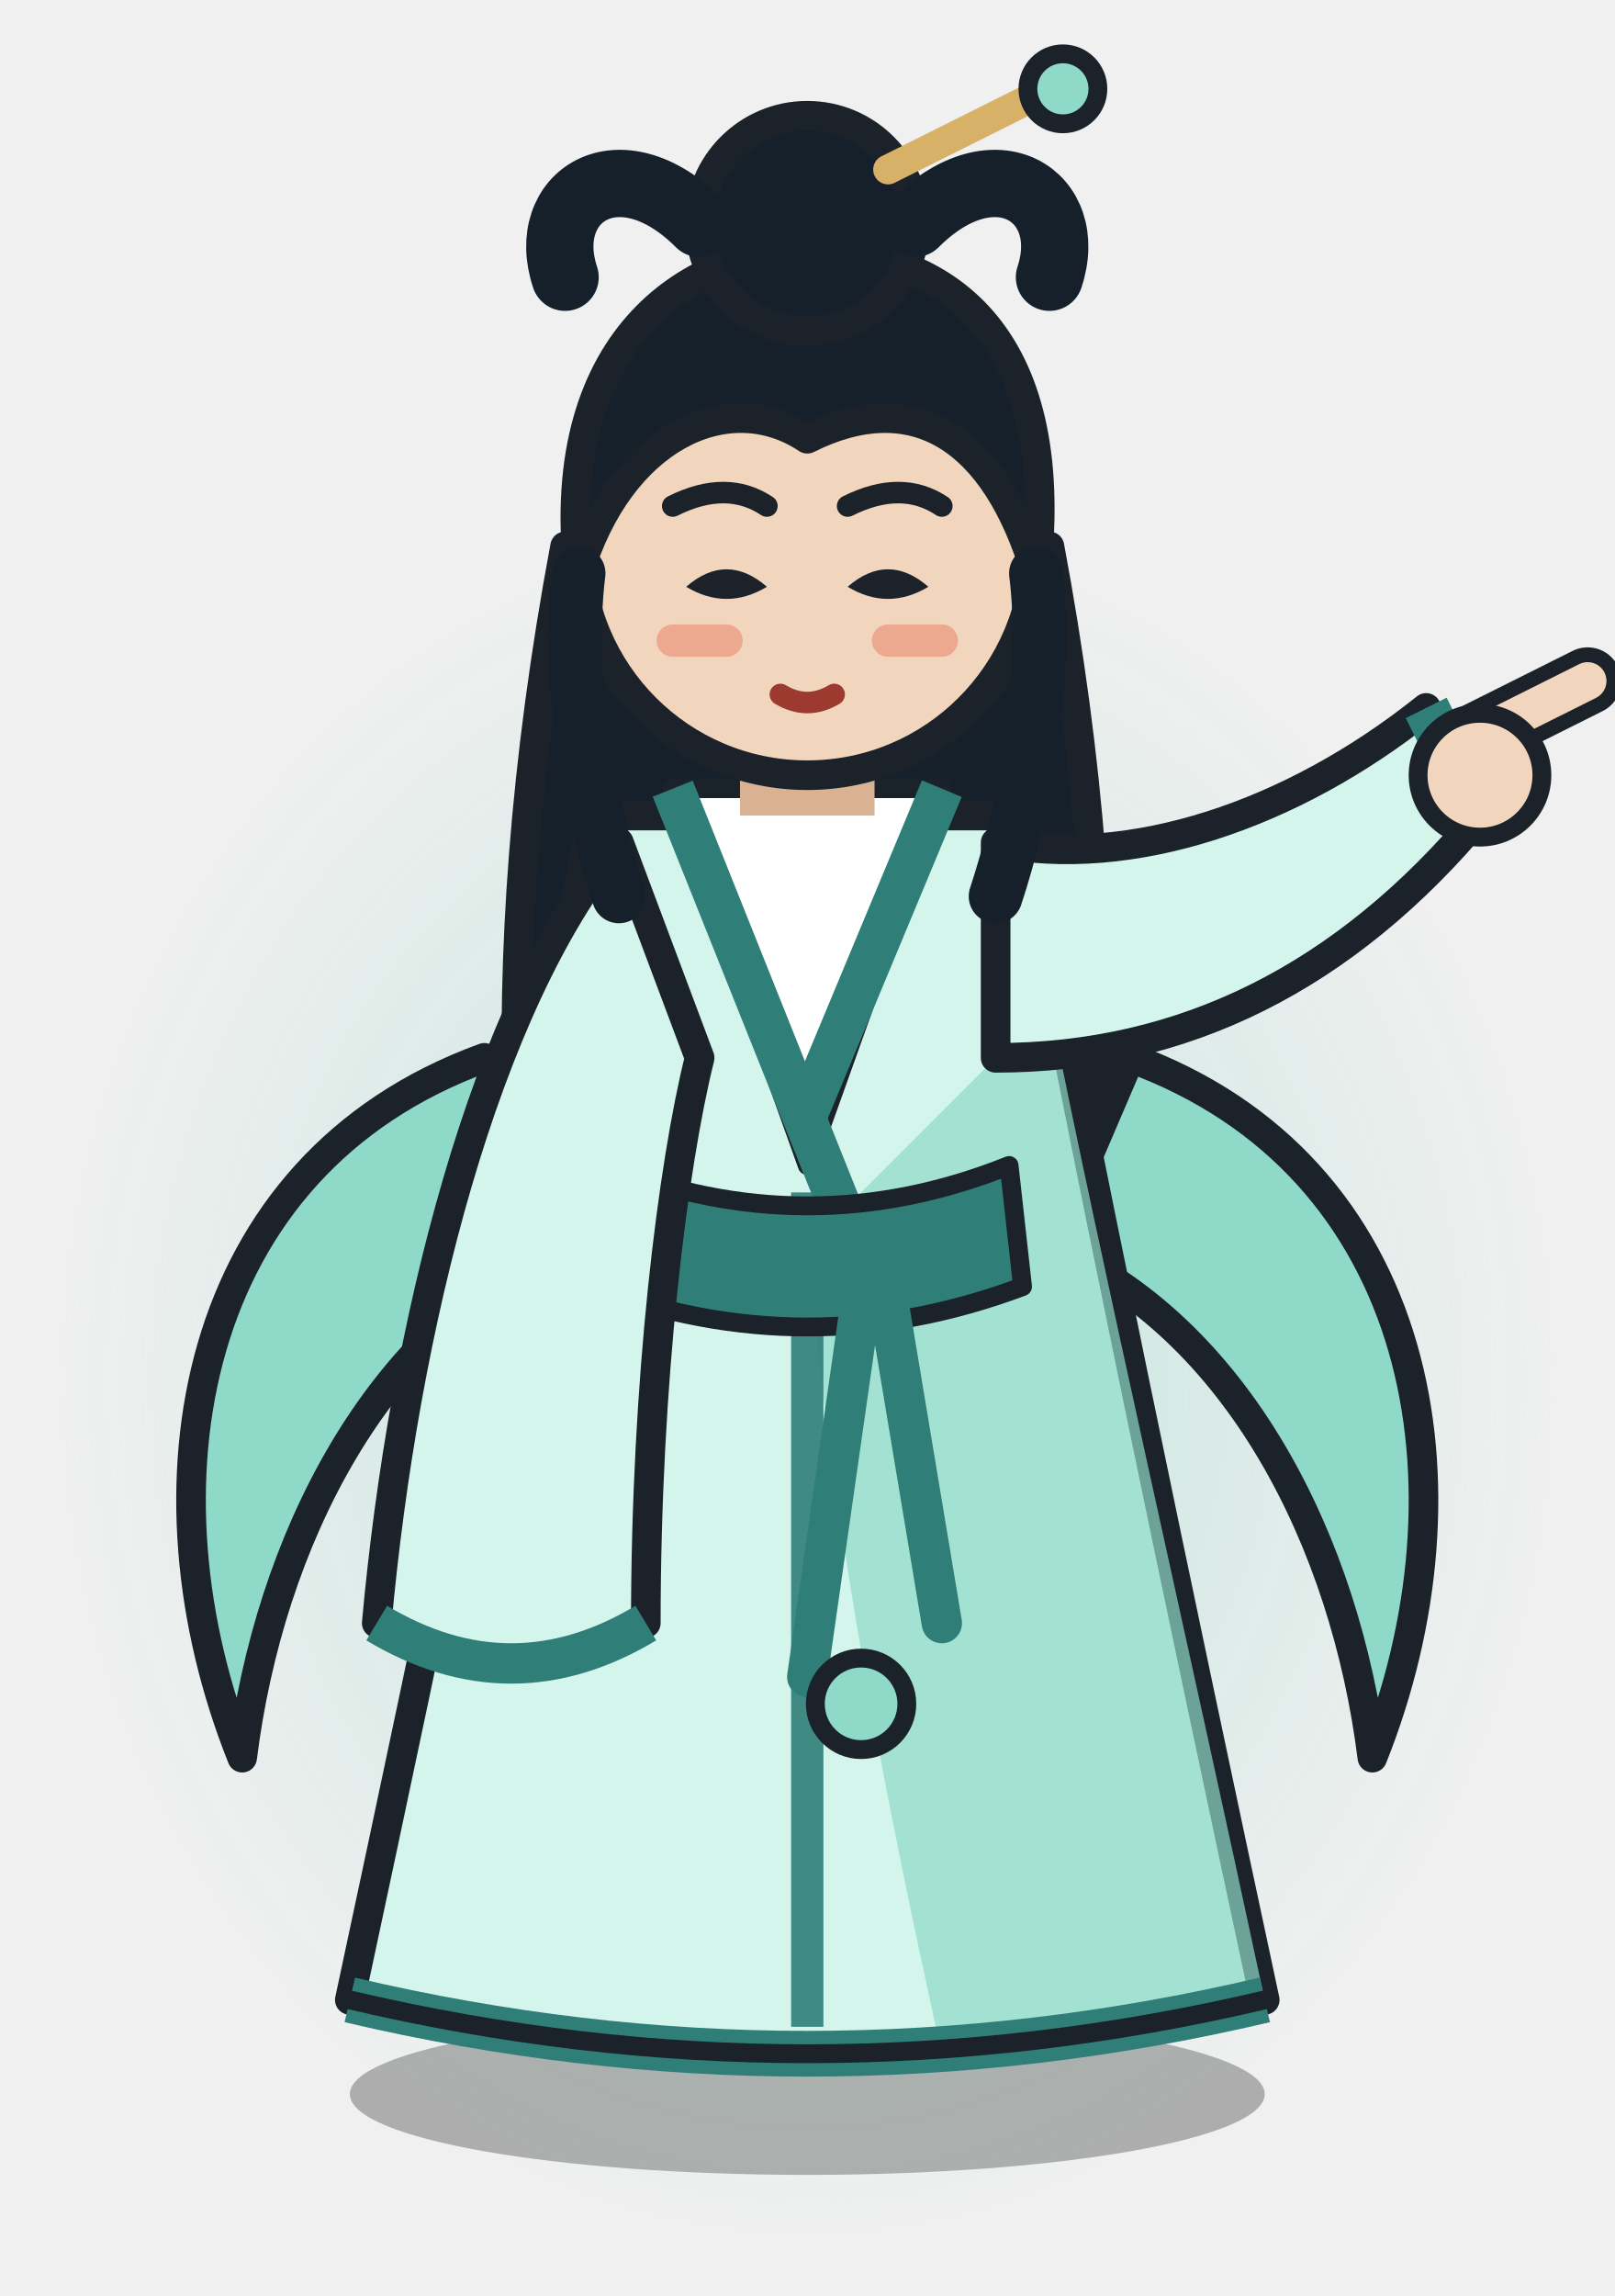
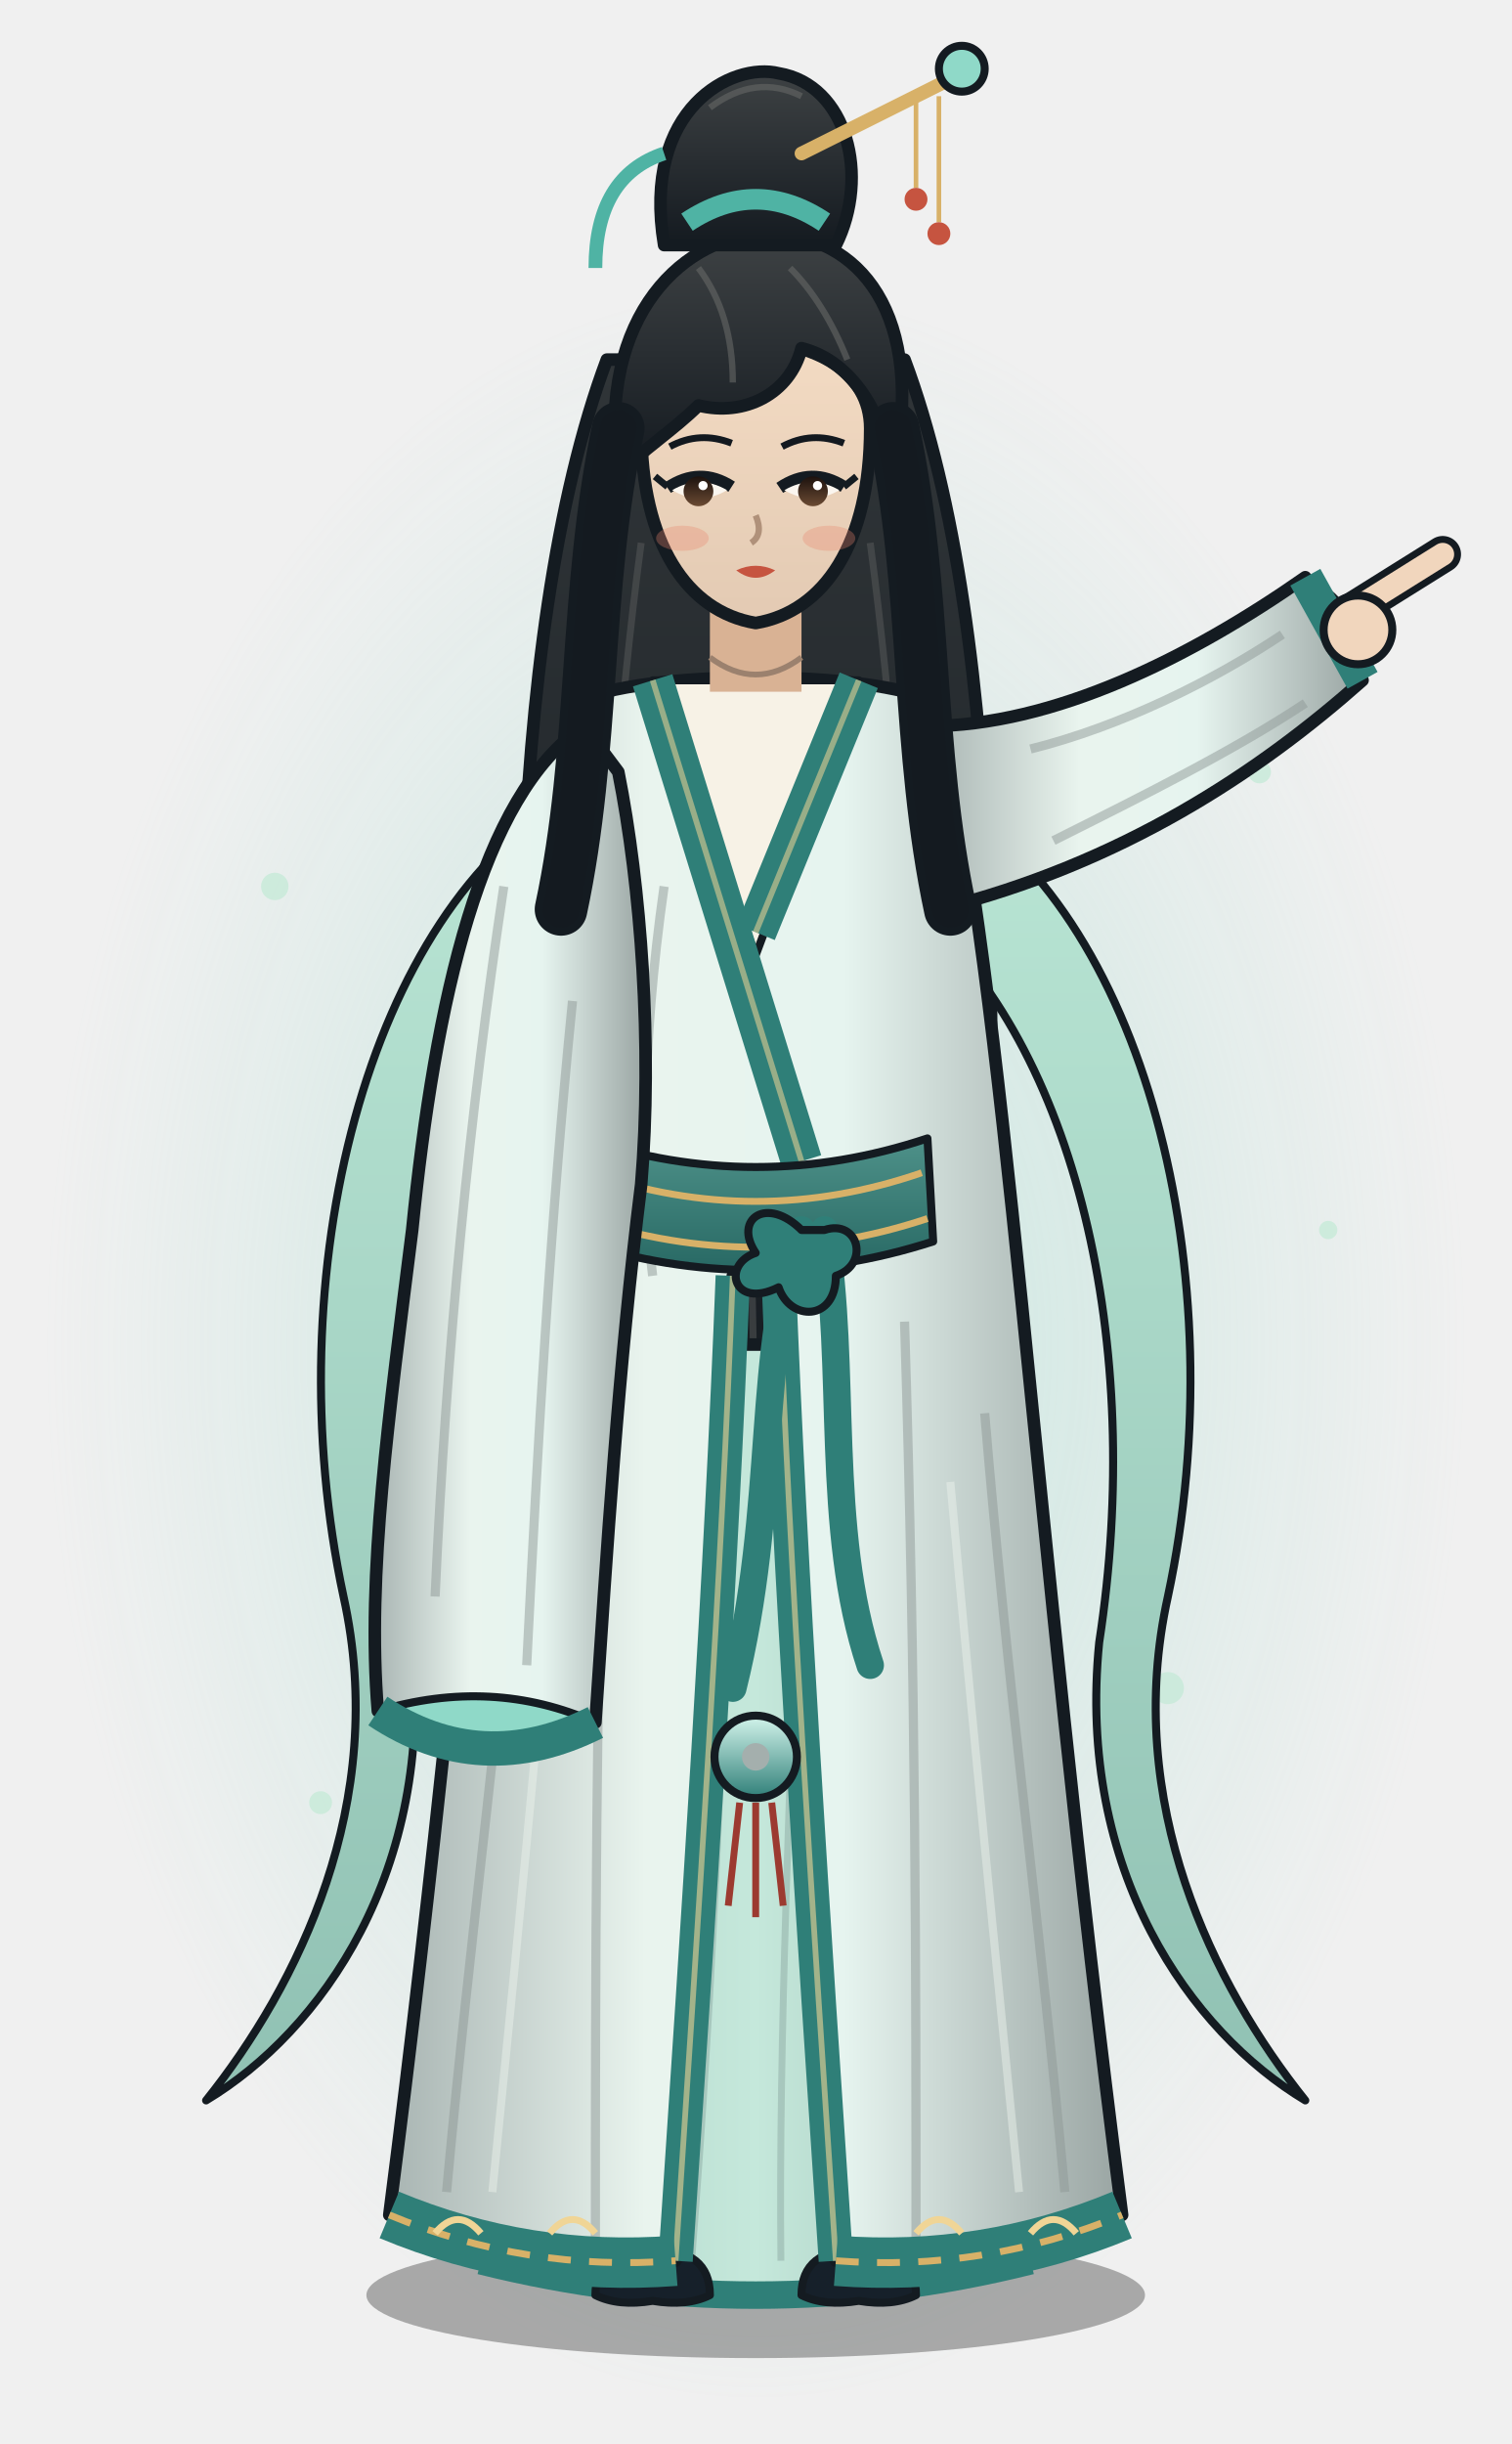
- <svg xmlns="http://www.w3.org/2000/svg" viewBox="0 -2.6 120 170.6">
+ <svg xmlns="http://www.w3.org/2000/svg" viewBox="-6 -7.4 132 213.4">
  <defs>
-     <radialGradient id="aura">
-       <stop offset="0" stop-color="#8fd9c8" stop-opacity="0.5" />
+     <linearGradient id="intsvg5g0" x1="0" y1="0" x2="1" y2="0">
+       <stop offset="0" stop-color="#a8b4b2" />
+       <stop offset="0.35" stop-color="#e9f4ee" />
+       <stop offset="0.62" stop-color="#e6f4ef" />
+       <stop offset="1" stop-color="#99a4a2" />
+     </linearGradient>
+     <radialGradient id="intsvg5r1">
+       <stop offset="0" stop-color="#8fd9c8" stop-opacity="0.42" />
      <stop offset="1" stop-color="#8fd9c8" stop-opacity="0" />
    </radialGradient>
+     <linearGradient id="intsvg5g2" x1="0" y1="0" x2="0" y2="1">
+       <stop offset="0" stop-color="#303538" />
+       <stop offset="1" stop-color="#12181e" />
+     </linearGradient>
+     <linearGradient id="intsvg5g3" x1="0" y1="0" x2="0" y2="1">
+       <stop offset="0" stop-color="#b9e5d4" />
+       <stop offset="1" stop-color="#90c1b3" />
+     </linearGradient>
+     <linearGradient id="intsvg5g4" x1="0" y1="0" x2="1" y2="0">
+       <stop offset="0" stop-color="#add1c6" />
+       <stop offset="0.5" stop-color="#c5e8db" />
+       <stop offset="1" stop-color="#9ebfb6" />
+     </linearGradient>
+     <linearGradient id="intsvg5g5" x1="0" y1="0" x2="0" y2="1">
+       <stop offset="0" stop-color="#4e9189" />
+       <stop offset="1" stop-color="#286964" />
+     </linearGradient>
+     <linearGradient id="intsvg5g6" x1="0" y1="0" x2="0" y2="1">
+       <stop offset="0" stop-color="#d4f5ec" />
+       <stop offset="1" stop-color="#2f7f78" />
+     </linearGradient>
+     <linearGradient id="intsvg5g7" x1="0" y1="0" x2="0" y2="1">
+       <stop offset="0" stop-color="#f3dbc3" />
+       <stop offset="1" stop-color="#e3cab3" />
+     </linearGradient>
+     <linearGradient id="intsvg5g8" x1="0" y1="0" x2="0" y2="1">
+       <stop offset="0" stop-color="#1c120e" />
+       <stop offset="1" stop-color="#6b4a33" />
+     </linearGradient>
+     <linearGradient id="intsvg5g9" x1="0" y1="0" x2="0" y2="1">
+       <stop offset="0" stop-color="#3e4244" />
+       <stop offset="1" stop-color="#141a20" />
+     </linearGradient>
  </defs>
-   <ellipse cx="60" cy="153" rx="34" ry="6" fill="#000" fill-opacity=".28" />
-   <ellipse cx="60" cy="100" rx="56" ry="64" fill="url(#aura)" />
-   <path d="M42 38C36 70 38 96 44 112L76 112C82 96 84 70 78 38Z" fill="#16202a" stroke="#1b2229" stroke-width="2.2" stroke-linejoin="round" stroke-linecap="round" />
-   <path d="M36 76C14 84 10 108 18 128C20 112 28 96 42 90Z" fill="#8fd9c8" stroke="#1b2229" stroke-width="2.2" stroke-linejoin="round" stroke-linecap="round" />
-   <path d="M84 76C106 84 110 108 102 128C100 112 92 96 78 90Z" fill="#8fd9c8" stroke="#1b2229" stroke-width="2.2" stroke-linejoin="round" stroke-linecap="round" />
-   <path d="M44 58C40 80 32 118 26 146Q60 154 94 146C88 118 80 80 76 58Z" fill="#d4f5ec" stroke="#1b2229" stroke-width="2.2" stroke-linejoin="round" stroke-linecap="round" />
-   <path d="M60 90C62 112 66 132 70 150Q84 148 94 146C88 118 82 92 78 72Z" fill="#8fd9c8" fill-opacity=".7" />
-   <path d="M26 146Q60 154 94 146" fill="none" stroke="#2f7f78" stroke-width="3.4" />
-   <path d="M26 146Q60 154 94 146" fill="none" stroke="#1b2229" stroke-width="1.4" stroke-linejoin="round" stroke-linecap="round" />
-   <path d="M50 56L60 84L70 56Z" fill="#fff" stroke="#1b2229" stroke-width="1.4" stroke-linejoin="round" stroke-linecap="round" />
-   <path d="M50 56L66 96" fill="none" stroke="#2f7f78" stroke-width="3.2" />
-   <path d="M70 56L60 80" fill="none" stroke="#2f7f78" stroke-width="3.2" />
-   <path d="M60 86L60 148" fill="none" stroke="#2f7f78" stroke-width="2.4" stroke-opacity=".9" />
-   <path d="M45 84Q60 90 75 84L76 93Q60 99 44 93Z" fill="#2f7f78" stroke="#1b2229" stroke-width="1.4" stroke-linejoin="round" stroke-linecap="round" />
-   <path d="M64 94L60 122M66 94L70 118" fill="none" stroke="#2f7f78" stroke-width="3" stroke-linecap="round" />
-   <circle cx="64" cy="124" r="3.4" fill="#8fd9c8" stroke="#1b2229" stroke-width="1.4" stroke-linejoin="round" stroke-linecap="round" />
-   <path d="M46 60C36 72 30 96 28 118Q38 124 48 118C48 100 50 84 52 76Z" fill="#d4f5ec" stroke="#1b2229" stroke-width="2.2" stroke-linejoin="round" stroke-linecap="round" />
-   <path d="M28 118Q38 124 48 118" fill="none" stroke="#2f7f78" stroke-width="3" />
-   <path d="M74 60C84 62 96 58 106 50L110 58C100 70 88 76 74 76Z" fill="#d4f5ec" stroke="#1b2229" stroke-width="2.2" stroke-linejoin="round" stroke-linecap="round" />
-   <path d="M106 50L110 58" stroke="#2f7f78" stroke-width="3.4" />
-   <path d="M110 52l8 -4" stroke="#1b2229" stroke-width="5" stroke-linecap="round" />
-   <path d="M110 52l8 -4" stroke="#f1d6bd" stroke-width="2.8" stroke-linecap="round" />
-   <circle cx="110" cy="55" r="4.6" fill="#f1d6bd" stroke="#1b2229" stroke-width="1.4" stroke-linejoin="round" stroke-linecap="round" />
-   <path d="M55 50h10v8h-10z" fill="#d9b294" />
-   <circle cx="60" cy="38" r="17" fill="#f1d6bd" stroke="#1b2229" stroke-width="2.2" stroke-linejoin="round" stroke-linecap="round" />
-   <path d="M43 40C41 22 52 16 60 16C70 16 79 22 77 40C74 30 68 26 60 30C54 26 46 30 43 40Z" fill="#16202a" stroke="#1b2229" stroke-width="2.2" stroke-linejoin="round" stroke-linecap="round" />
-   <circle cx="60" cy="14" r="8" fill="#16202a" stroke="#1b2229" stroke-width="2.2" stroke-linejoin="round" stroke-linecap="round" />
-   <path d="M52 14C46 8 40 12 42 18M68 14C74 8 80 12 78 18" fill="none" stroke="#16202a" stroke-width="5" stroke-linecap="round" />
-   <path d="M66 10l12 -6" stroke="#d8b168" stroke-width="2.2" stroke-linecap="round" />
-   <circle cx="79" cy="4" r="2.6" fill="#8fd9c8" stroke="#1b2229" stroke-width="1.4" stroke-linejoin="round" stroke-linecap="round" />
-   <path d="M43 40C42 48 44 58 46 64M77 40C78 48 76 58 74 64" fill="none" stroke="#16202a" stroke-width="4" stroke-linecap="round" />
-   <path d="M50 35q4 -2 7 0M63 35q4 -2 7 0" fill="none" stroke="#1b2229" stroke-width="1.6" stroke-linecap="round" />
-   <path d="M51 41q3 -2.6 6 0q-3 1.8 -6 0zM63 41q3 -2.6 6 0q-3 1.8 -6 0z" fill="#1b2229" />
-   <path d="M50 45h4M66 45h4" stroke="#e7836a" stroke-opacity=".55" stroke-width="2.4" stroke-linecap="round" />
-   <path d="M58 49q2 1.2 4 0" fill="none" stroke="#9c3a30" stroke-width="1.6" stroke-linecap="round" />
+   <ellipse cx="60" cy="110" rx="62" ry="92" fill="url(#intsvg5r1)" />
+   <circle cx="18" cy="70" r="1.2" fill="#c7e9d8" fill-opacity=".8" />
+   <circle cx="104" cy="60" r="1" fill="#c7e9d8" fill-opacity=".8" />
+   <circle cx="96" cy="140" r="1.4" fill="#c7e9d8" fill-opacity=".8" />
+   <circle cx="22" cy="150" r="1" fill="#c7e9d8" fill-opacity=".8" />
+   <circle cx="110" cy="100" r="0.8" fill="#c7e9d8" fill-opacity=".8" />
+   <ellipse cx="60" cy="193" rx="34" ry="5.5" fill="#000" fill-opacity=".3" />
+   <path d="M47 24C38 48 38 92 42 126C50 132 70 132 78 126C82 92 82 48 73 24Z" fill="url(#intsvg5g2)" stroke="#141b21" stroke-width="1.1" stroke-linejoin="round" stroke-linecap="round" />
+   <path d="M50 40C46 70 46 100 48 124" fill="none" stroke="#5b5d5c" stroke-opacity=".5" stroke-width=".6" />
+   <path d="M70 40C74 70 74 100 72 124" fill="none" stroke="#5b5d5c" stroke-opacity=".5" stroke-width=".6" />
+   <path d="M60 30C58 70 60 100 60 128" fill="none" stroke="#5b5d5c" stroke-opacity=".5" stroke-width=".6" />
+   <path d="M44 62C26 72 18 104 24 132C28 150 20 166 12 176C22 170 32 156 30 136C26 110 32 84 46 72Z" fill="url(#intsvg5g3)" stroke="#141b21" stroke-width="0.7" stroke-linejoin="round" stroke-linecap="round" />
+   <path d="M76 62C94 72 102 104 96 132C92 150 100 166 108 176C98 170 88 156 90 136C94 110 88 84 74 72Z" fill="url(#intsvg5g3)" stroke="#141b21" stroke-width="0.7" stroke-linejoin="round" stroke-linecap="round" />
+   <path d="M47 110C45 140 41 168 36 190Q60 196 84 190C79 168 75 140 73 110Z" fill="url(#intsvg5g4)" stroke="#141b21" stroke-width="1.1" stroke-linejoin="round" stroke-linecap="round" />
+   <path d="M52 118C51 150 50 170 46.6 190" fill="none" stroke="#89a69f" stroke-opacity=".45" stroke-width=".6" />
+   <path d="M58 118C57 150 56 170 54.4 190" fill="none" stroke="#89a69f" stroke-opacity=".45" stroke-width=".6" />
+   <path d="M64 118C63 150 62 170 62.2 190" fill="none" stroke="#89a69f" stroke-opacity=".45" stroke-width=".6" />
+   <path d="M70 118C69 150 68 170 70 190" fill="none" stroke="#89a69f" stroke-opacity=".45" stroke-width=".6" />
+   <path d="M36 190Q60 196 84 190" fill="none" stroke="#2f7f78" stroke-width="2.4" />
+   <path d="M46 193q0 -4 5 -4q5 0 5 4q-2 1 -5 .5q-3 .5 -5 -.5z" fill="#16202a" stroke="#141b21" stroke-width="0.7" stroke-linejoin="round" stroke-linecap="round" />
+   <path d="M64 193q0 -4 5 -4q5 0 5 4q-2 1 -5 .5q-3 .5 -5 -.5z" fill="#16202a" stroke="#141b21" stroke-width="0.7" stroke-linejoin="round" stroke-linecap="round" />
+   <path d="M44 54C38 80 36 124 28 186Q40 191 53 190C55 160 57 130 58 104L62 104C63 130 65 160 67 190Q80 191 92 186C84 124 82 80 76 54C70 51 50 51 44 54Z" fill="url(#intsvg5g0)" stroke="#141b21" stroke-width="1.1" stroke-linejoin="round" stroke-linecap="round" />
+   <path d="M40 116C38 140 35 162 33 184" fill="none" stroke="#8e9897" stroke-opacity=".5" stroke-width=".8" />
+   <path d="M47 108C46 140 46 166 46 188" fill="none" stroke="#8e9897" stroke-opacity=".5" stroke-width=".8" />
+   <path d="M73 108C74 140 74 166 74 188" fill="none" stroke="#8e9897" stroke-opacity=".5" stroke-width=".8" />
+   <path d="M80 116C82 140 85 162 87 184" fill="none" stroke="#8e9897" stroke-opacity=".5" stroke-width=".8" />
+   <path d="M52 70C50 84 50 96 51 104" fill="none" stroke="#8e9897" stroke-opacity=".5" stroke-width=".8" />
+   <path d="M43 120C41 144 39 164 37 184" fill="none" stroke="#eff5ed" stroke-opacity=".45" stroke-width=".7" />
+   <path d="M77 122C79 144 81 164 83 184" fill="none" stroke="#eff5ed" stroke-opacity=".45" stroke-width=".7" />
+   <path d="M58 104C57 130 55 160 53 190" fill="none" stroke="#2f7f78" stroke-width="3" />
+   <path d="M58 104C57 130 55 160 53 190" fill="none" stroke="#f0d596" stroke-opacity=".6" stroke-width=".5" />
+   <path d="M62 104C63 130 65 160 67 190" fill="none" stroke="#2f7f78" stroke-width="3" />
+   <path d="M62 104C63 130 65 160 67 190" fill="none" stroke="#f0d596" stroke-opacity=".6" stroke-width=".5" />
+   <path d="M28 186Q40 191 53 190" fill="none" stroke="#2f7f78" stroke-width="4.4" />
+   <path d="M28 186Q40 191 53 190" fill="none" stroke="#d8b168" stroke-width=".6" stroke-dasharray="2 1.6" />
+   <path d="M67 190Q80 191 92 186" fill="none" stroke="#2f7f78" stroke-width="4.4" />
+   <path d="M67 190Q80 191 92 186" fill="none" stroke="#d8b168" stroke-width=".6" stroke-dasharray="2 1.6" />
+   <path d="M32 187.6q2 -2.4 4 0" fill="none" stroke="#f0d596" stroke-width=".6" />
+   <path d="M42 187.6q2 -2.4 4 0" fill="none" stroke="#f0d596" stroke-width=".6" />
+   <path d="M74 187.6q2 -2.4 4 0" fill="none" stroke="#f0d596" stroke-width=".6" />
+   <path d="M84 187.6q2 -2.4 4 0" fill="none" stroke="#f0d596" stroke-width=".6" />
+   <path d="M51 52L60 76L69 52Z" fill="#f7f2e6" stroke="#141b21" stroke-width="0.7" stroke-linejoin="round" stroke-linecap="round" />
+   <path d="M51 52L64 94" fill="none" stroke="#2f7f78" stroke-width="3.6" />
+   <path d="M51 52L64 94" fill="none" stroke="#f0d596" stroke-opacity=".55" stroke-width=".5" />
+   <path d="M69 52L60 74" fill="none" stroke="#2f7f78" stroke-width="3.6" />
+   <path d="M69 52L60 74" fill="none" stroke="#f0d596" stroke-opacity=".55" stroke-width=".5" />
+   <path d="M45 92Q60 97 75 92L75.5 101Q60 106 44.5 101Z" fill="url(#intsvg5g5)" stroke="#141b21" stroke-width="0.7" stroke-linejoin="round" stroke-linecap="round" />
+   <path d="M45.5 95Q60 100 74.5 95" fill="none" stroke="#d8b168" stroke-width=".6" />
+   <path d="M45 99Q60 104 75 99" fill="none" stroke="#d8b168" stroke-width=".6" />
+   <path d="M64 100C60 110 62 124 58 140M66 100C68 112 66 126 70 138" fill="none" stroke="#2f7f78" stroke-width="2.4" stroke-linecap="round" />
+   <path d="M64 100c-3 -3 -6 -1 -4 2c-3 1 -2 5 2 3c1 3 5 3 5 -1c3 -1 2 -5 -1 -4z" fill="#2f7f78" stroke="#141b21" stroke-width="0.7" stroke-linejoin="round" stroke-linecap="round" />
+   <circle cx="60" cy="146" r="3.6" fill="url(#intsvg5g6)" stroke="#141b21" stroke-width="0.7" stroke-linejoin="round" stroke-linecap="round" />
+   <circle cx="60" cy="146" r="1.2" fill="#a4afad" />
+   <path d="M60 150v10M58.6 150l-1 9M61.4 150l1 9" stroke="#9c3a30" stroke-width=".6" />
+   <path d="M45 56C36 62 32 80 30 100C28 116 26 130 27 142Q36 148 46 143C47 128 48 112 50 96C51 84 50 70 48 60Z" fill="url(#intsvg5g0)" stroke="#141b21" stroke-width="1.1" stroke-linejoin="round" stroke-linecap="round" />
+   <path d="M27 142Q36 148 46 143Q37 139 27 142Z" fill="#8fd9c8" stroke="#141b21" stroke-width="0.7" stroke-linejoin="round" stroke-linecap="round" />
+   <path d="M27 142Q36 148 46 143" fill="none" stroke="#2f7f78" stroke-width="3" />
+   <path d="M38 70C35 90 33 110 32 132" fill="none" stroke="#8e9897" stroke-opacity=".5" stroke-width=".8" />
+   <path d="M44 80C42 100 41 118 40 138" fill="none" stroke="#8e9897" stroke-opacity=".5" stroke-width=".8" />
+   <path d="M75 56C86 56 98 50 108 43L113 52C104 60 92 68 76 72Z" fill="url(#intsvg5g0)" stroke="#141b21" stroke-width="1.1" stroke-linejoin="round" stroke-linecap="round" />
+   <path d="M108 43L113 52Q113.5 46 108 43Z" fill="#8fd9c8" stroke="#141b21" stroke-width="0.7" stroke-linejoin="round" stroke-linecap="round" />
+   <path d="M108 43L113 52" stroke="#2f7f78" stroke-width="3" />
+   <path d="M84 58C92 56 100 52 106 48" fill="none" stroke="#8e9897" stroke-opacity=".5" stroke-width=".8" />
+   <path d="M86 66C94 62 102 58 108 54" fill="none" stroke="#8e9897" stroke-opacity=".5" stroke-width=".8" />
+   <path d="M112 46l8 -5" stroke="#141b21" stroke-width="3.2" stroke-linecap="round" />
+   <path d="M112 46l8 -5" stroke="#f1d6bd" stroke-width="2" stroke-linecap="round" />
+   <circle cx="112.6" cy="47.6" r="3" fill="#f1d6bd" stroke="#141b21" stroke-width="0.7" stroke-linejoin="round" stroke-linecap="round" />
+   <path d="M56 44L56 53L64 53L64 44Z" fill="#d9b294" />
+   <path d="M56 50Q60 53 64 50" fill="none" stroke="#9b816e" stroke-width=".5" />
+   <path d="M50 30C50 20 70 20 70 30C70 40 66 46 60 47C54 46 50 40 50 30Z" fill="url(#intsvg5g7)" stroke="#141b21" stroke-width="1.1" stroke-linejoin="round" stroke-linecap="round" />
+   <path d="M52.3 35.2Q55.1 33.3 57.9 35.1" fill="none" stroke="#141b21" stroke-width="1.05" />
+   <path d="M52.7 35.4Q55.1 36.8 57.5 35.4Q55.1 34 52.7 35.4Z" fill="#fbf6ef" />
+   <circle cx="55" cy="35.5" r="1.3" fill="url(#intsvg5g8)" />
+   <circle cx="55.4" cy="35" r="0.4" fill="#fff" />
+   <path d="M52.3 35.1l-1.1 -0.9" stroke="#141b21" stroke-width=".6" />
+   <path d="M52.5 31.6Q55.1 30.2 57.9 31.3" fill="none" stroke="#13191f" stroke-width="0.6" />
+   <path d="M62.1 35.2Q64.9 33.3 67.7 35.1" fill="none" stroke="#141b21" stroke-width="1.05" />
+   <path d="M62.5 35.4Q64.9 36.8 67.3 35.4Q64.9 34 62.5 35.4Z" fill="#fbf6ef" />
+   <circle cx="65" cy="35.5" r="1.3" fill="url(#intsvg5g8)" />
+   <circle cx="65.4" cy="35" r="0.4" fill="#fff" />
+   <path d="M67.7 35.1l1.1 -0.9" stroke="#141b21" stroke-width=".6" />
+   <path d="M62.3 31.6Q64.9 30.2 67.7 31.3" fill="none" stroke="#13191f" stroke-width="0.6" />
+   <path d="M60 37.6q.7 1.7 -.4 2.4" fill="none" stroke="#b0917a" stroke-width=".55" />
+   <path d="M58.3 42.4q1.7 -.8 3.4 0q-1.7 1.3 -3.4 0z" fill="#c65440" />
+   <ellipse cx="53.6" cy="39.6" rx="2.3" ry="1.1" fill="#e7836a" fill-opacity=".32" />
+   <ellipse cx="66.4" cy="39.6" rx="2.3" ry="1.1" fill="#e7836a" fill-opacity=".32" />
+   <path d="M48 34C46 20 54 13 61 13C69 13 75 20 72 34C71 28 68 24 64 23C63 27 59 29 55 28C53 30 50 32 48 34Z" fill="url(#intsvg5g9)" stroke="#141b21" stroke-width="1.1" stroke-linejoin="round" stroke-linecap="round" />
+   <path d="M48 30C45 44 46 58 43 72" fill="none" stroke="#141b21" stroke-width="4.6" stroke-linecap="round" />
+   <path d="M48 30C45 44 46 58 43 72" fill="none" stroke="#141a20" stroke-width="3.2" stroke-linecap="round" />
+   <path d="M72 30C75 44 74 58 77 72" fill="none" stroke="#141b21" stroke-width="4.6" stroke-linecap="round" />
+   <path d="M72 30C75 44 74 58 77 72" fill="none" stroke="#141a20" stroke-width="3.2" stroke-linecap="round" />
+   <path d="M52 14C50 2 58 -2 62 -1C68 0 70 8 67 14Z" fill="url(#intsvg5g9)" stroke="#141b21" stroke-width="1.1" stroke-linejoin="round" stroke-linecap="round" />
+   <path d="M54 12Q60 8 66 12" fill="none" stroke="#4fb3a4" stroke-width="1.8" />
+   <path d="M64 6l14 -7" stroke="#d8b168" stroke-width="1.2" stroke-linecap="round" />
+   <circle cx="78" cy="-1.4" r="2" fill="#8fd9c8" stroke="#141b21" stroke-width="0.7" stroke-linejoin="round" stroke-linecap="round" />
+   <path d="M74 1v8" stroke="#d8b168" stroke-width=".4" />
+   <circle cx="74" cy="10" r="1" fill="#c65440" />
+   <path d="M76 1v11" stroke="#d8b168" stroke-width=".4" />
+   <circle cx="76" cy="13" r="1" fill="#c65440" />
+   <path d="M52 6q-6 2 -6 10" fill="none" stroke="#4fb3a4" stroke-width="1.2" />
+   <path d="M55 16Q58 20 58 26" fill="none" stroke="#666866" stroke-opacity=".6" stroke-width=".55" />
+   <path d="M63 16Q66 19 68 24" fill="none" stroke="#666866" stroke-opacity=".6" stroke-width=".55" />
+   <path d="M56 2Q60 -1 64 1" fill="none" stroke="#666866" stroke-opacity=".6" stroke-width=".55" />
</svg>
